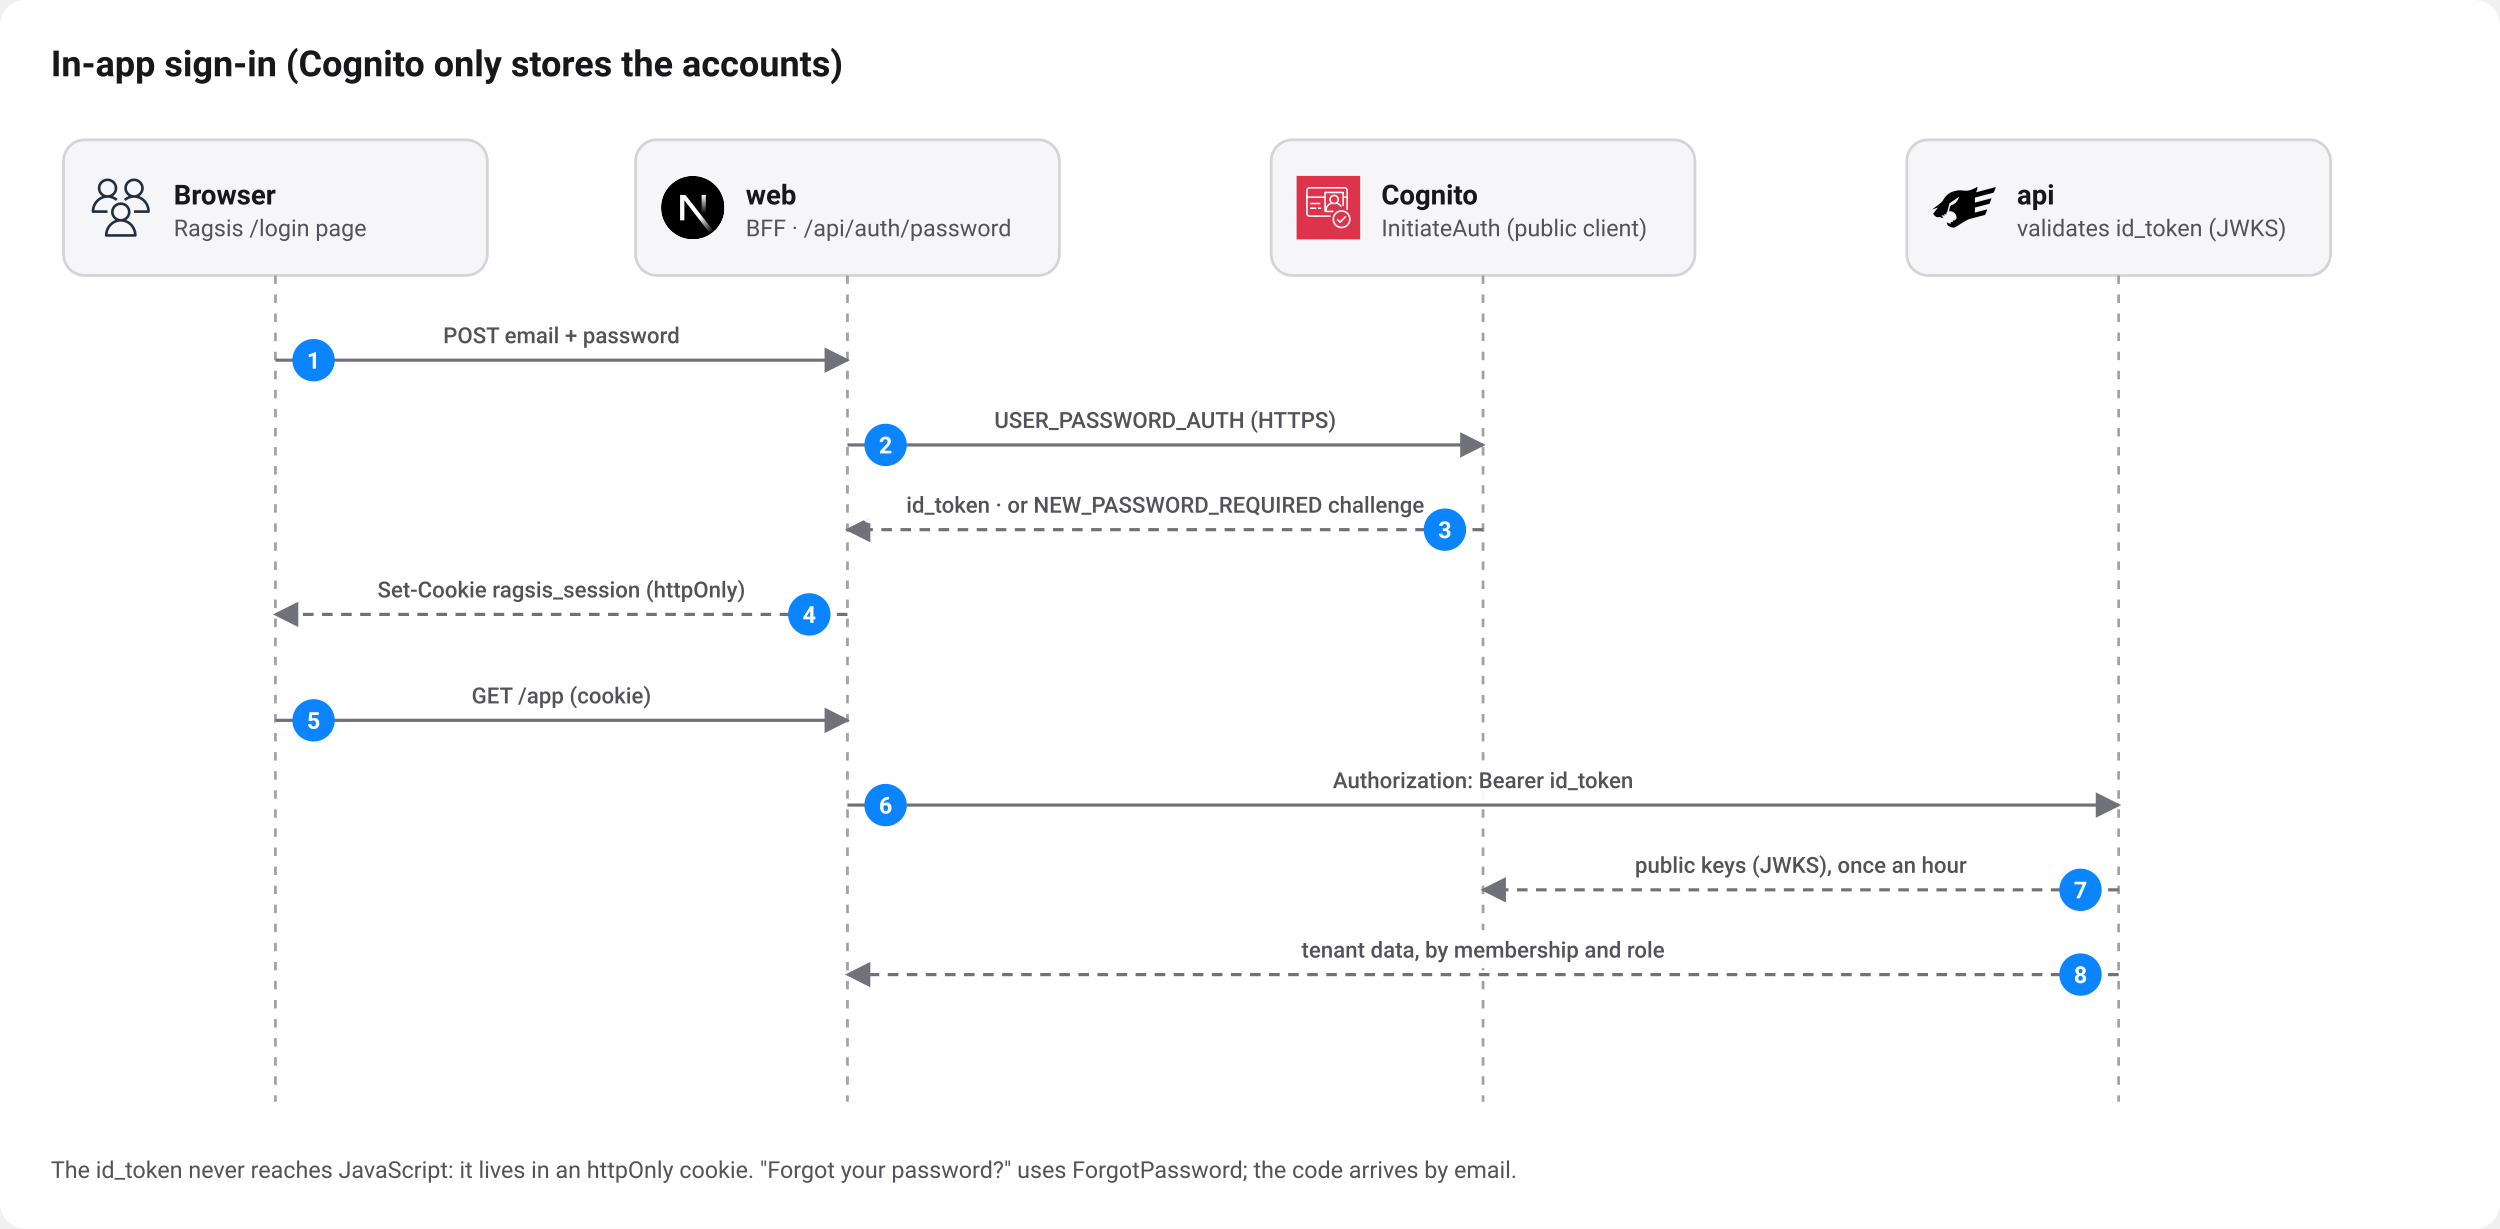
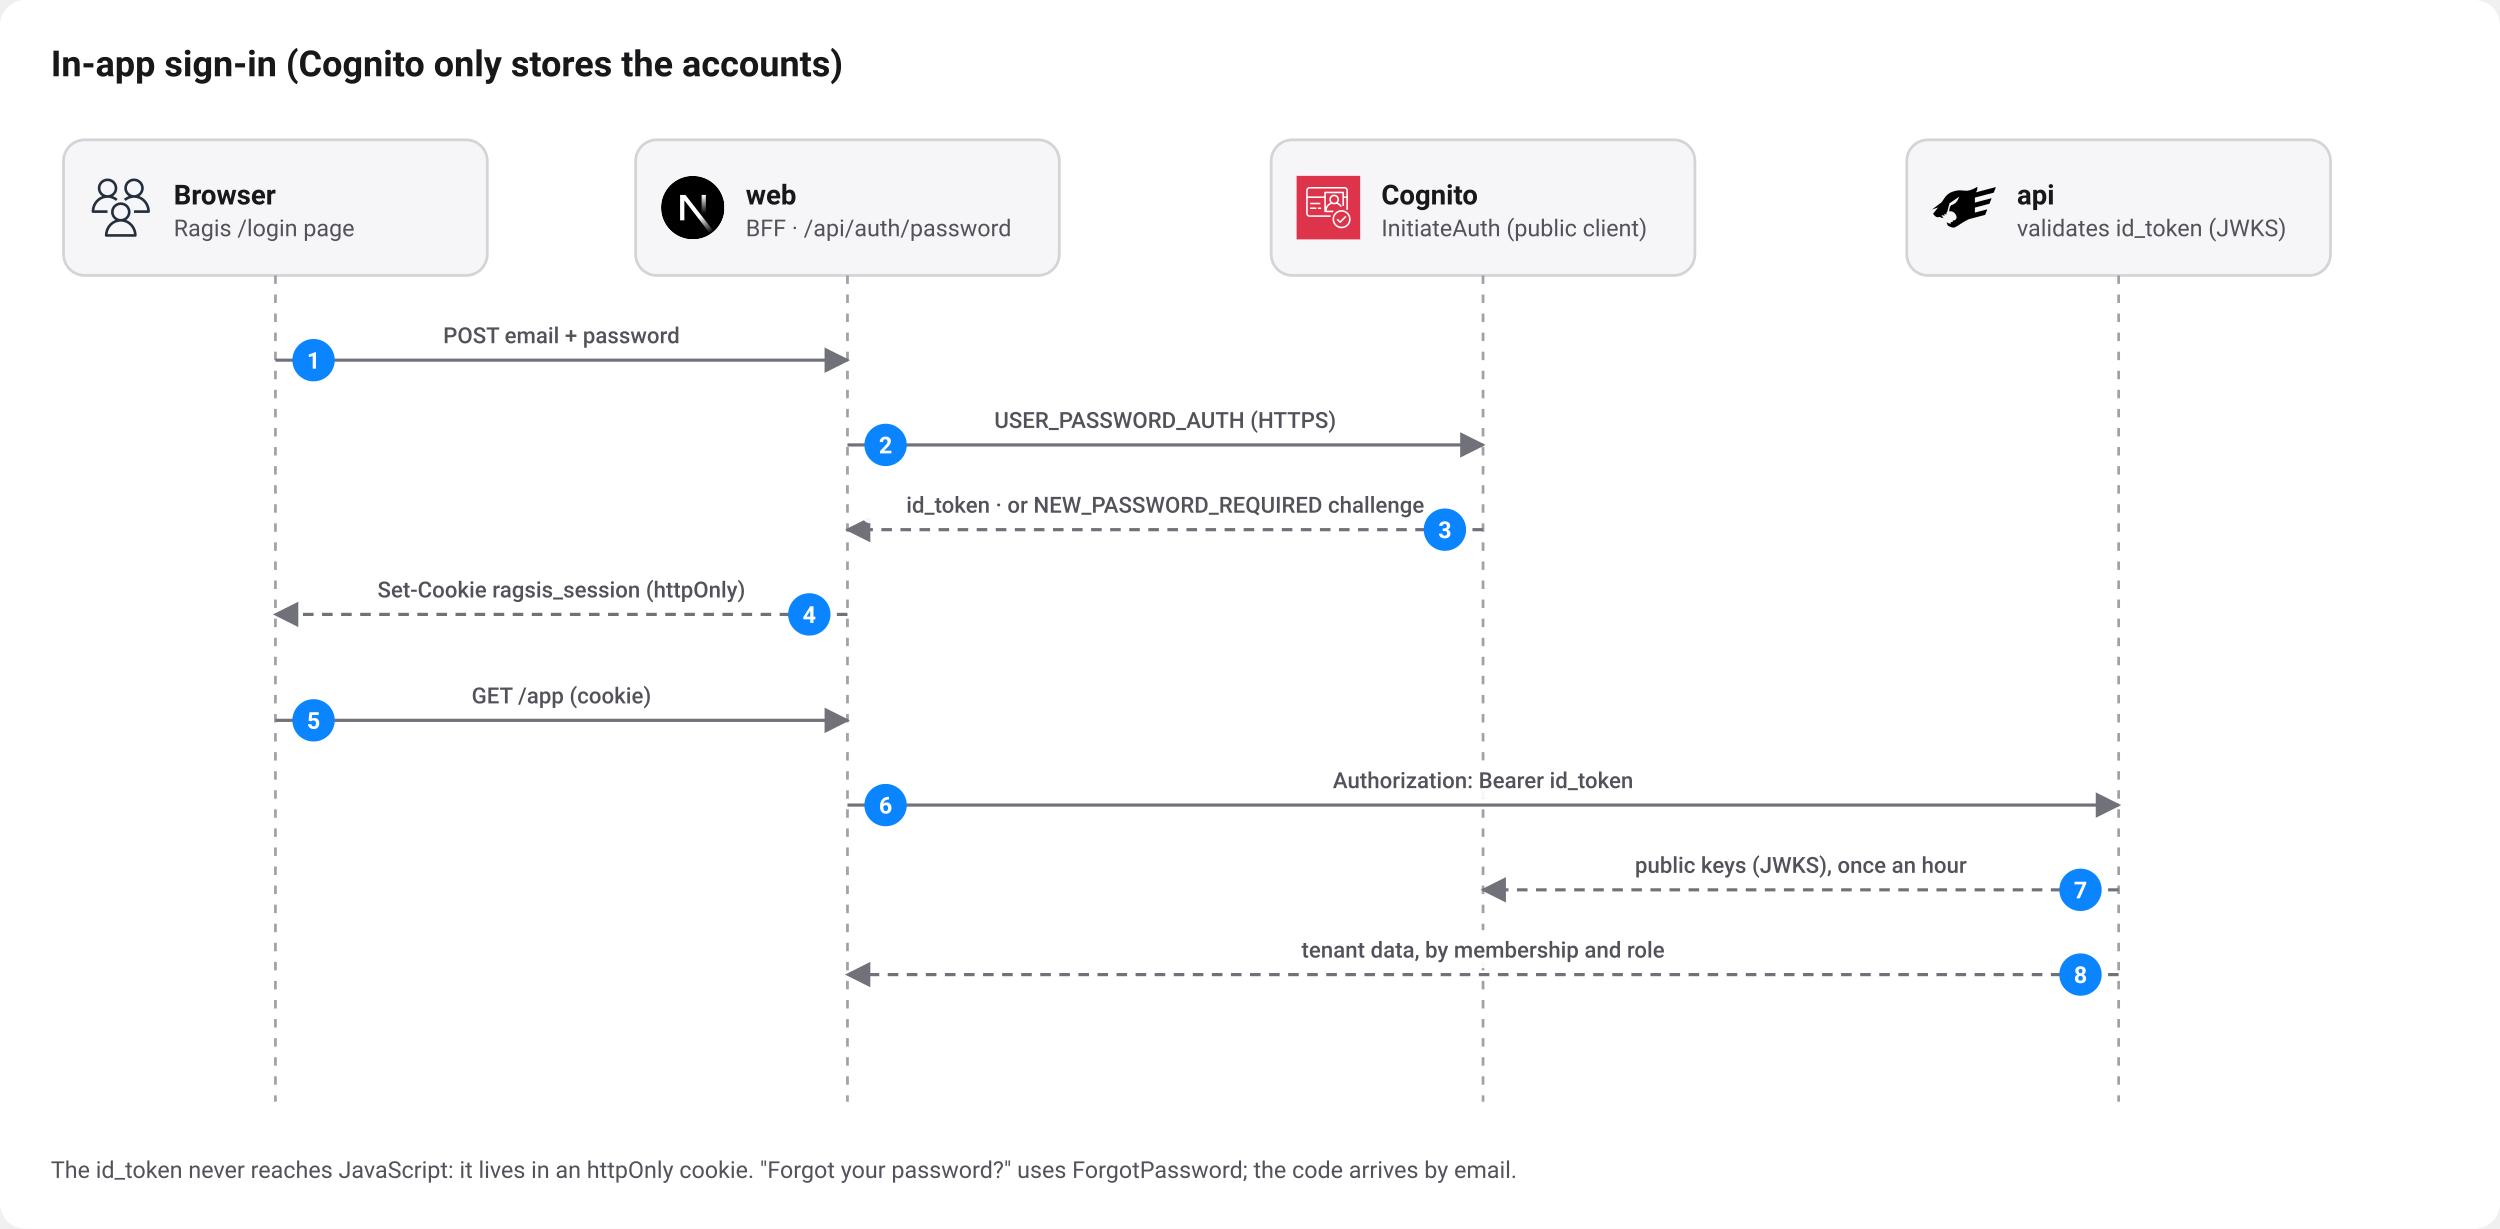
<svg xmlns="http://www.w3.org/2000/svg" viewBox="0 0 1180 580" width="1180" height="580" font-family="ui-sans-serif, system-ui, -apple-system, 'Segoe UI', Roboto, 'Helvetica Neue', Arial, sans-serif" role="img" aria-labelledby="t d">
  <defs>
    <marker id="arrow" viewBox="0 0 10 10" refX="9" refY="5" markerWidth="8" markerHeight="8" orient="auto">
      <path d="M0,0 L10,5 L0,10 z" fill="#71717a" />
    </marker>
    <marker id="arrow-s" viewBox="0 0 10 10" refX="1" refY="5" markerWidth="8" markerHeight="8" orient="auto-start-reverse">
      <path d="M0,0 L10,5 L0,10 z" fill="#71717a" />
    </marker>
  </defs>
  <rect width="1180" height="580" rx="12" fill="#ffffff" />
  <text x="24.0" y="36.0" font-size="17" font-weight="700" fill="#18181b" text-anchor="start">In-app sign-in (Cognito only stores the accounts)</text>
  <rect x="30" y="66" width="200" height="64" rx="10" fill="#f6f6f8" stroke="#d4d4d8" stroke-width="1.3" />
  <svg x="42.0" y="83.0" width="30.0" height="30.0" viewBox="0 0 48 48" preserveAspectRatio="xMidYMid meet">
    <g stroke="none" stroke-width="1" fill="none" fill-rule="evenodd">
      <path d="M28.639,9.286 C28.639,6.371 31.052,4 34.019,4 C36.985,4 39.397,6.371 39.397,9.286 C39.397,12.201 36.985,14.572 34.019,14.572 C31.052,14.572 28.639,12.201 28.639,9.286 L28.639,9.286 Z M40.163,16.334 C39.516,15.932 38.833,15.6 38.128,15.333 C40.098,14.023 41.397,11.802 41.397,9.286 C41.397,5.269 38.087,2 34.019,2 C29.95,2 26.639,5.269 26.639,9.286 C26.639,11.796 27.932,14.014 29.895,15.325 C28.614,15.808 27.41,16.515 26.349,17.425 L27.652,18.943 C29.434,17.414 31.689,16.572 34,16.572 C35.802,16.572 37.569,17.077 39.109,18.033 C41.849,19.735 43.647,22.725 43.953,26 L34,26 L34,28 L45,28 C45.553,28 46,27.553 46,27 C46,22.657 43.764,18.57 40.163,16.334 L40.163,16.334 Z M8.639,9.286 C8.639,6.371 11.052,4 14.019,4 C16.985,4 19.397,6.371 19.397,9.286 C19.397,12.201 16.985,14.572 14.019,14.572 C11.052,14.572 8.639,12.201 8.639,9.286 L8.639,9.286 Z M14,26 L4.046,26 C4.53,20.717 8.81,16.572 14,16.572 C15.802,16.572 17.569,17.077 19.109,18.033 C19.541,18.302 19.958,18.608 20.349,18.943 L21.652,17.426 C21.184,17.024 20.684,16.657 20.163,16.334 C19.516,15.932 18.833,15.6 18.128,15.333 C20.098,14.023 21.397,11.802 21.397,9.286 C21.397,5.269 18.087,2 14.019,2 C9.95,2 6.639,5.269 6.639,9.286 C6.639,11.801 7.937,14.023 9.907,15.332 C5.302,17.071 2,21.638 2,27 C2,27.553 2.448,28 3,28 L14,28 L14,26 Z M14.046,44 C14.53,38.717 18.81,34.572 24,34.572 C25.802,34.572 27.569,35.077 29.109,36.033 C31.849,37.735 33.647,40.725 33.953,44 L14.046,44 Z M18.639,27.286 C18.639,24.371 21.052,22 24.019,22 C26.985,22 29.397,24.371 29.397,27.286 C29.397,30.201 26.985,32.572 24.019,32.572 C21.052,32.572 18.639,30.201 18.639,27.286 L18.639,27.286 Z M30.163,34.334 C29.516,33.932 28.833,33.6 28.128,33.333 C30.098,32.023 31.397,29.802 31.397,27.286 C31.397,23.269 28.087,20 24.019,20 C19.95,20 16.639,23.269 16.639,27.286 C16.639,29.801 17.937,32.023 19.907,33.332 C15.302,35.071 12,39.638 12,45 C12,45.553 12.448,46 13,46 L35,46 C35.553,46 36,45.553 36,45 C36,40.657 33.764,36.57 30.163,34.334 L30.163,34.334 Z" fill="#242F3E" />
    </g>
  </svg>
  <text x="82.0" y="96.5" font-size="13" font-weight="600" fill="#18181b" text-anchor="start">Browser</text>
-   <text x="82.0" y="111.5" font-size="11" font-weight="400" fill="#52525b" text-anchor="start">Ragsis /login page</text>
+   <text x="82.0" y="111.5" font-size="11" font-weight="400" fill="#52525b" text-anchor="start">Ragis /login page</text>
  <line x1="130" y1="130" x2="130" y2="520" stroke="#a1a1aa" stroke-width="1.3" stroke-dasharray="4 5" />
  <rect x="300" y="66" width="200" height="64" rx="10" fill="#f6f6f8" stroke="#d4d4d8" stroke-width="1.3" />
  <svg x="312.0" y="83.0" width="30.0" height="30.0" viewBox="0 0 180 180" preserveAspectRatio="xMidYMid meet">
-     <mask height="180" id="i148-:r8:mask0_408_134" maskUnits="userSpaceOnUse" width="180" x="0" y="0" style="mask-type: alpha;">
+     <mask height="180" id="i184-:r8:mask0_408_134" maskUnits="userSpaceOnUse" width="180" x="0" y="0" style="mask-type: alpha;">
      <circle cx="90" cy="90" fill="black" r="90" />
    </mask>
-     <g mask="url(#i148-:r8:mask0_408_134)">
+     <g mask="url(#i184-:r8:mask0_408_134)">
      <circle cx="90" cy="90" data-circle="true" fill="black" r="90" />
-       <path d="M149.508 157.52L69.142 54H54V125.97H66.114V69.384L139.999 164.845C143.333 162.614 146.509 160.165 149.508 157.52Z" fill="url(#i148-:r8:paint0_linear_408_134)" />
-       <rect fill="url(#i148-:r8:paint1_linear_408_134)" height="72" width="12" x="115" y="54" />
+       <path d="M149.508 157.52L69.142 54H54V125.97H66.114V69.384L139.999 164.845C143.333 162.614 146.509 160.165 149.508 157.52Z" fill="url(#i184-:r8:paint0_linear_408_134)" />
+       <rect fill="url(#i184-:r8:paint1_linear_408_134)" height="72" width="12" x="115" y="54" />
    </g>
    <defs>
-       <linearGradient gradientUnits="userSpaceOnUse" id="i148-:r8:paint0_linear_408_134" x1="109" x2="144.5" y1="116.5" y2="160.5">
+       <linearGradient gradientUnits="userSpaceOnUse" id="i184-:r8:paint0_linear_408_134" x1="109" x2="144.5" y1="116.5" y2="160.5">
        <stop stop-color="white" />
        <stop offset="1" stop-color="white" stop-opacity="0" />
      </linearGradient>
-       <linearGradient gradientUnits="userSpaceOnUse" id="i148-:r8:paint1_linear_408_134" x1="121" x2="120.799" y1="54" y2="106.875">
+       <linearGradient gradientUnits="userSpaceOnUse" id="i184-:r8:paint1_linear_408_134" x1="121" x2="120.799" y1="54" y2="106.875">
        <stop stop-color="white" />
        <stop offset="1" stop-color="white" stop-opacity="0" />
      </linearGradient>
    </defs>
  </svg>
  <text x="352.0" y="96.5" font-size="13" font-weight="600" fill="#18181b" text-anchor="start">web</text>
  <text x="352.0" y="111.5" font-size="11" font-weight="400" fill="#52525b" text-anchor="start">BFF · /api/auth/password</text>
  <line x1="400" y1="130" x2="400" y2="520" stroke="#a1a1aa" stroke-width="1.3" stroke-dasharray="4 5" />
  <rect x="600" y="66" width="200" height="64" rx="10" fill="#f6f6f8" stroke="#d4d4d8" stroke-width="1.3" />
  <svg x="612.0" y="83.0" width="30.0" height="30.0" viewBox="0 0 80 80" preserveAspectRatio="xMidYMid meet">
    <g stroke="none" stroke-width="1" fill="none" fill-rule="evenodd">
      <g fill="#DD344C">
        <rect x="0" y="0" width="80" height="80" />
      </g>
      <path d="M16.964,35.808 L29.869,35.808 L29.869,33.825 L16.964,33.825 L16.964,35.808 Z M61.376,50.231 L62.779,51.633 L55.407,58.994 C55.213,59.187 54.959,59.284 54.705,59.284 C54.451,59.284 54.197,59.187 54.004,58.994 L50.295,55.291 L51.699,53.89 L54.705,56.891 L61.376,50.231 Z M65.944,55.694 C65.718,57.557 64.959,59.291 63.747,60.709 C62.886,61.716 61.799,62.548 60.604,63.115 C59.001,63.876 57.22,64.164 55.446,63.948 C53.721,63.738 52.095,63.058 50.74,61.982 C48.137,59.916 46.822,56.711 47.222,53.409 C47.601,50.288 49.492,47.566 52.28,46.127 C53.616,45.438 55.08,45.084 56.57,45.084 C56.952,45.084 57.337,45.108 57.721,45.155 C60.834,45.534 63.55,47.437 64.981,50.243 C65.84,51.926 66.172,53.811 65.944,55.694 L65.944,55.694 Z M66.75,49.344 C65.018,45.948 61.732,43.646 57.962,43.187 C55.681,42.908 53.403,43.317 51.369,44.366 C47.996,46.106 45.709,49.398 45.251,53.171 C44.768,57.161 46.358,61.036 49.505,63.535 C51.146,64.837 53.117,65.661 55.205,65.916 C55.667,65.972 56.13,66 56.592,66 C58.271,66 59.93,65.629 61.456,64.906 C62.902,64.22 64.218,63.213 65.257,61.995 C66.723,60.28 67.643,58.184 67.916,55.932 C68.191,53.657 67.788,51.379 66.75,49.344 L66.75,49.344 Z M26.891,41.756 L30.862,41.756 L30.862,39.773 L26.891,39.773 L26.891,41.756 Z M16.964,41.756 L24.905,41.756 L24.905,39.773 L16.964,39.773 L16.964,41.756 Z M16.106,15.983 L60.508,15.983 C61.677,15.983 62.628,17.139 62.628,18.561 L62.628,25.895 L59.65,25.895 L59.65,20.939 C59.65,20.392 59.206,19.948 58.657,19.948 L35.825,19.948 C35.276,19.948 34.832,20.392 34.832,20.939 L34.832,25.895 L13.985,25.895 L13.985,18.561 C13.985,17.163 14.957,15.983 16.106,15.983 L16.106,15.983 Z M47.256,25.608 C49.561,25.608 51.436,27.461 51.436,29.739 C51.436,31.241 50.608,32.623 49.273,33.347 C48.007,34.034 46.48,34.025 45.23,33.348 C43.901,32.622 43.076,31.24 43.076,29.739 C43.076,27.461 44.95,25.608 47.256,25.608 L47.256,25.608 Z M13.985,47.108 L13.985,27.878 L34.832,27.878 L34.832,44.729 C34.832,45.278 35.276,45.721 35.825,45.721 L46.203,45.721 L46.203,43.738 L37.912,43.738 C37.998,39.771 40.636,36.344 44.434,35.25 C46.189,36.07 48.285,36.078 50.067,35.249 C52.229,35.873 54.121,37.318 55.293,39.254 L56.992,38.227 C55.789,36.243 53.963,34.695 51.845,33.795 C52.838,32.694 53.422,31.263 53.422,29.739 C53.422,26.368 50.655,23.625 47.256,23.625 C43.856,23.625 41.09,26.368 41.09,29.739 C41.09,31.257 41.668,32.683 42.654,33.784 C40,34.9 37.928,36.992 36.818,39.573 L36.818,21.93 L57.665,21.93 L57.665,37.79 L59.65,37.79 L59.65,27.878 L62.628,27.878 L62.629,42.747 L64.615,42.747 L64.614,18.561 C64.614,16.046 62.772,14 60.508,14 L16.106,14 C13.841,14 12,16.046 12,18.561 L12,47.108 C12,49.623 13.841,51.668 16.106,51.668 L42.774,51.668 L42.774,49.686 L16.106,49.686 C14.957,49.686 13.985,48.506 13.985,47.108 L13.985,47.108 Z" fill="#FFFFFF" />
    </g>
  </svg>
  <text x="652.0" y="96.5" font-size="13" font-weight="600" fill="#18181b" text-anchor="start">Cognito</text>
  <text x="652.0" y="111.5" font-size="11" font-weight="400" fill="#52525b" text-anchor="start">InitiateAuth (public client)</text>
  <line x1="700" y1="130" x2="700" y2="520" stroke="#a1a1aa" stroke-width="1.3" stroke-dasharray="4 5" />
  <rect x="900" y="66" width="200" height="64" rx="10" fill="#f6f6f8" stroke="#d4d4d8" stroke-width="1.3" />
  <svg x="912.0" y="83.0" width="30.0" height="30.0" viewBox="0 0 256 167.509" preserveAspectRatio="xMidYMid meet">
    <path d="M247.942 23.314 256 2.444l-.35-1.293-79.717 21.003C184.433 9.86 181.513 0 181.513 0s-25.457 16.257-44.709 15.832c-19.251-.426-25.457-5.564-54.977 3.853-29.52 9.41-37.86 38.295-46.419 44.5S0 90.603 0 90.603l.058.359 24.207-7.707S17.625 89.51 3.52 108.52l-.659-.609.025.134s11.336 17.324 22.463 14.121c1.118-.325 2.377-.859 3.753-1.56 4.48 2.495 10.327 4.947 16.783 5.622 0 0-4.37-5.08-8.016-10.86.984-.634 1.994-1.293 3.02-1.96l-.476.334 9.217 3.386-1.017-8.666c.033-.017.058-.042.091-.059l9.059 3.328-1.126-7.882a76.868 76.868 0 0 1 3.436-1.693l9.443-35.717 39.045-26.634-3.103 7.808c-7.916 19.468-22.78 24.064-22.78 24.064l-6.206 2.352c-4.612 5.455-6.556 6.798-8.14 25.107 3.72-.934 7.273-1.16 10.492-.292 16.683 4.496 22.463 24.599 17.967 30.162-1.126 1.393-3.803 3.77-7.181 6.565h-6.773l-.092 5.488c-.234.184-.467.359-.693.542h-6.89l-.083 5.355c-.609.468-1.218.918-1.801 1.36-6.473.133-14.673-5.514-14.673-5.514 0 5.139 4.28 13.046 4.28 13.046s.283-.133.758-.367c-.417.309-.65.476-.65.476s17.324 11.552 28.235 7.273c9.7-3.804 34.816-23.606 56.495-32.981l65.603-17.283 8.65-22.413-49.997 13.17V83.597l58.664-15.457 8.65-22.413-67.297 17.734V43.324z" />
  </svg>
  <text x="952.0" y="96.5" font-size="13" font-weight="600" fill="#18181b" text-anchor="start">api</text>
  <text x="952.0" y="111.5" font-size="11" font-weight="400" fill="#52525b" text-anchor="start">validates id_token (JWKS)</text>
  <line x1="1000" y1="130" x2="1000" y2="520" stroke="#a1a1aa" stroke-width="1.3" stroke-dasharray="4 5" />
  <polyline points="130.0,170.0 400.0,170.0" fill="none" stroke="#71717a" stroke-width="1.5" stroke-linejoin="round" marker-end="url(#arrow)" />
  <rect x="198.3" y="149.0" width="133.5" height="18" rx="4" fill="#ffffff" fill-opacity="0.92" />
  <text x="265.0" y="162.0" font-size="10.5" font-weight="500" fill="#52525b" text-anchor="middle">POST email + password</text>
  <circle cx="148" cy="170" r="10" fill="#0a84ff" />
  <text x="148.0" y="174.0" font-size="11" font-weight="700" fill="#ffffff" text-anchor="middle">1</text>
  <polyline points="400.0,210.0 700.0,210.0" fill="none" stroke="#71717a" stroke-width="1.5" stroke-linejoin="round" marker-end="url(#arrow)" />
  <rect x="468.6" y="189.0" width="162.9" height="18" rx="4" fill="#ffffff" fill-opacity="0.92" />
  <text x="550.0" y="202.0" font-size="10.5" font-weight="500" fill="#52525b" text-anchor="middle">USER_PASSWORD_AUTH (HTTPS)</text>
  <circle cx="418" cy="210" r="10" fill="#0a84ff" />
  <text x="418.0" y="214.0" font-size="11" font-weight="700" fill="#ffffff" text-anchor="middle">2</text>
  <polyline points="700.0,250.0 400.0,250.0" fill="none" stroke="#71717a" stroke-width="1.5" stroke-dasharray="5 4" stroke-linejoin="round" marker-end="url(#arrow)" />
  <rect x="406.8" y="229.0" width="286.4" height="18" rx="4" fill="#ffffff" fill-opacity="0.92" />
  <text x="550.0" y="242.0" font-size="10.5" font-weight="500" fill="#52525b" text-anchor="middle">id_token  ·  or NEW_PASSWORD_REQUIRED challenge</text>
  <circle cx="682" cy="250" r="10" fill="#0a84ff" />
  <text x="682.0" y="254.0" font-size="11" font-weight="700" fill="#ffffff" text-anchor="middle">3</text>
  <polyline points="400.0,290.0 130.0,290.0" fill="none" stroke="#71717a" stroke-width="1.5" stroke-dasharray="5 4" stroke-linejoin="round" marker-end="url(#arrow)" />
  <rect x="154.2" y="269.0" width="221.7" height="18" rx="4" fill="#ffffff" fill-opacity="0.92" />
  <text x="265.0" y="282.0" font-size="10.5" font-weight="500" fill="#52525b" text-anchor="middle">Set-Cookie ragsis_session (httpOnly)</text>
  <circle cx="382" cy="290" r="10" fill="#0a84ff" />
  <text x="382.0" y="294.0" font-size="11" font-weight="700" fill="#ffffff" text-anchor="middle">4</text>
  <polyline points="130.0,340.0 400.0,340.0" fill="none" stroke="#71717a" stroke-width="1.5" stroke-linejoin="round" marker-end="url(#arrow)" />
  <rect x="207.1" y="319.0" width="115.8" height="18" rx="4" fill="#ffffff" fill-opacity="0.92" />
  <text x="265.0" y="332.0" font-size="10.5" font-weight="500" fill="#52525b" text-anchor="middle">GET /app  (cookie)</text>
  <circle cx="148" cy="340" r="10" fill="#0a84ff" />
  <text x="148.0" y="344.0" font-size="11" font-weight="700" fill="#ffffff" text-anchor="middle">5</text>
  <polyline points="400.0,380.0 1000.0,380.0" fill="none" stroke="#71717a" stroke-width="1.5" stroke-linejoin="round" marker-end="url(#arrow)" />
  <rect x="606.8" y="359.0" width="186.4" height="18" rx="4" fill="#ffffff" fill-opacity="0.92" />
  <text x="700.0" y="372.0" font-size="10.5" font-weight="500" fill="#52525b" text-anchor="middle">Authorization: Bearer id_token</text>
  <circle cx="418" cy="380" r="10" fill="#0a84ff" />
  <text x="418.0" y="384.0" font-size="11" font-weight="700" fill="#ffffff" text-anchor="middle">6</text>
  <polyline points="1000.0,420.0 700.0,420.0" fill="none" stroke="#71717a" stroke-width="1.5" stroke-dasharray="5 4" stroke-linejoin="round" marker-end="url(#arrow)" />
  <rect x="750.9" y="399.0" width="198.2" height="18" rx="4" fill="#ffffff" fill-opacity="0.92" />
  <text x="850.0" y="412.0" font-size="10.5" font-weight="500" fill="#52525b" text-anchor="middle">public keys (JWKS), once an hour</text>
  <circle cx="982" cy="420" r="10" fill="#0a84ff" />
  <text x="982.0" y="424.0" font-size="11" font-weight="700" fill="#ffffff" text-anchor="middle">7</text>
  <polyline points="1000.0,460.0 400.0,460.0" fill="none" stroke="#71717a" stroke-width="1.5" stroke-dasharray="5 4" stroke-linejoin="round" marker-end="url(#arrow)" />
  <rect x="592.1" y="439.0" width="215.8" height="18" rx="4" fill="#ffffff" fill-opacity="0.92" />
  <text x="700.0" y="452.0" font-size="10.5" font-weight="500" fill="#52525b" text-anchor="middle">tenant data, by membership and role</text>
  <circle cx="982" cy="460" r="10" fill="#0a84ff" />
  <text x="982.0" y="464.0" font-size="11" font-weight="700" fill="#ffffff" text-anchor="middle">8</text>
  <text x="24.0" y="556.0" font-size="11" font-weight="400" fill="#52525b" text-anchor="start">The id_token never reaches JavaScript: it lives in an httpOnly cookie. "Forgot your password?" uses ForgotPassword; the code arrives by email.</text>
</svg>
